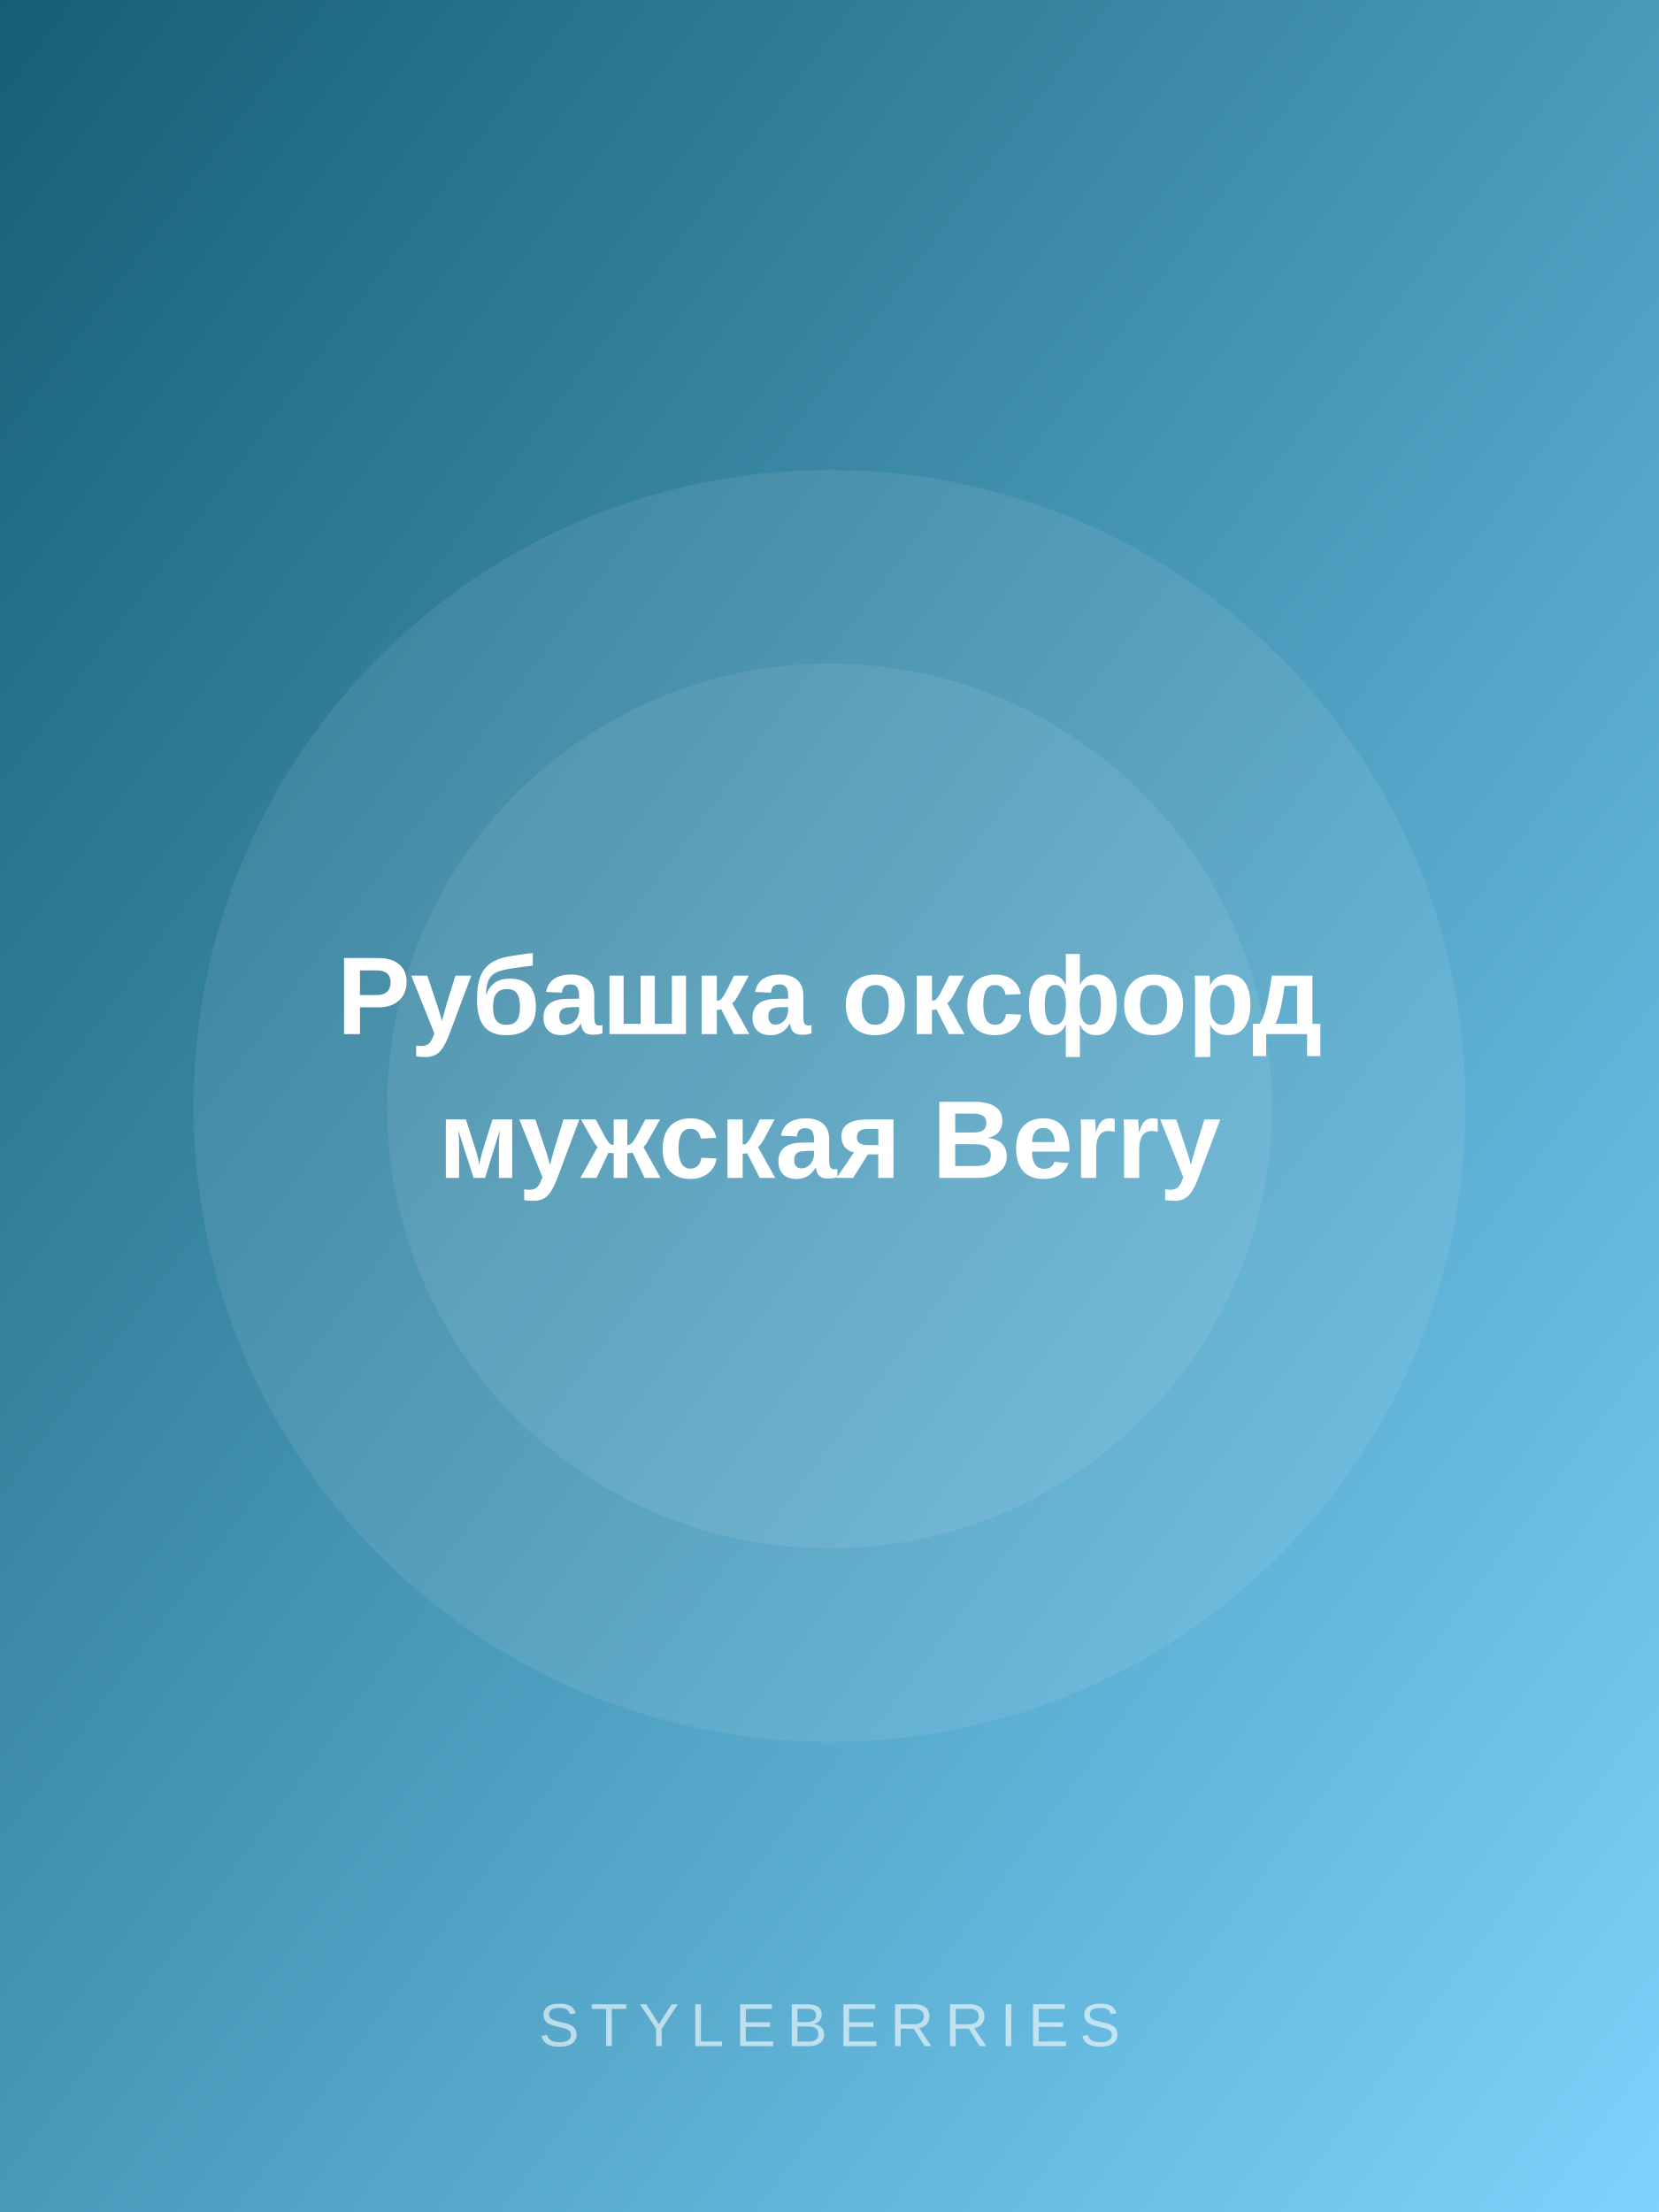
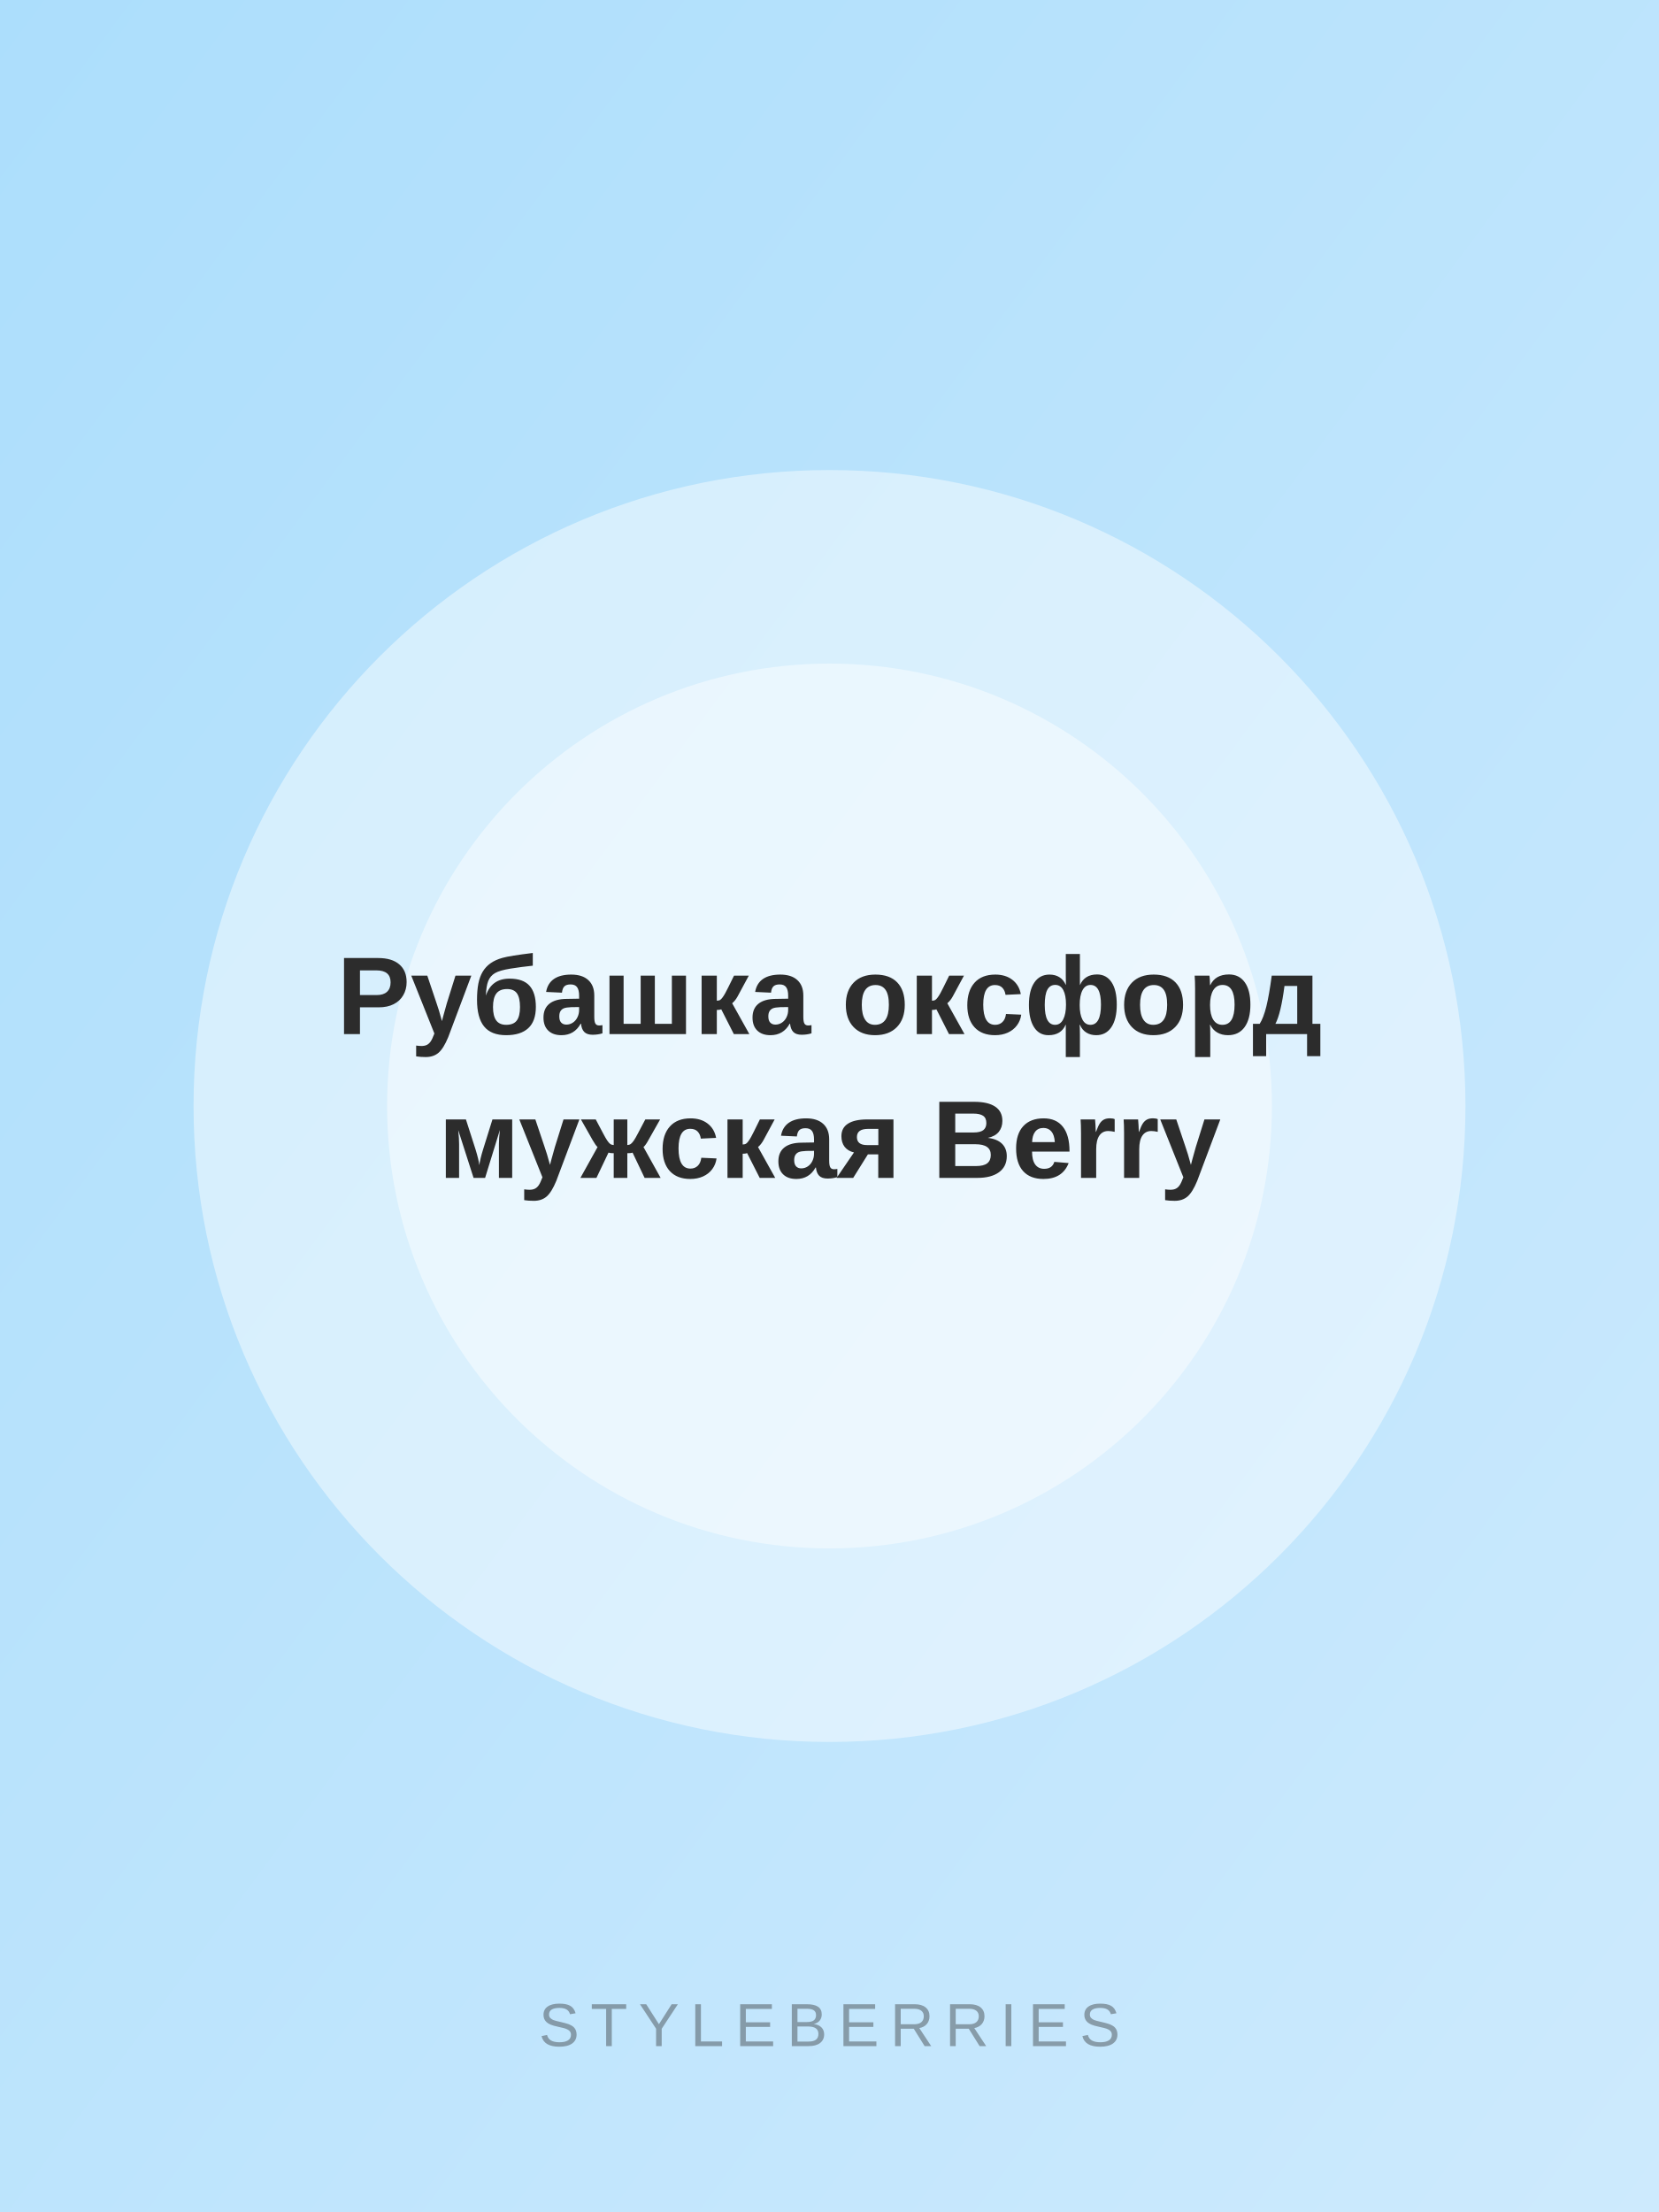
<svg xmlns="http://www.w3.org/2000/svg" width="600" height="800" viewBox="0 0 600 800">
  <defs>
    <linearGradient id="g" x1="0" y1="0" x2="1" y2="1">
-       <stop offset="0" stop-color="#155e75" />
-       <stop offset="1" stop-color="#7dd3fc" />
+       <stop offset="0" stop-color="#acdefc" />
+       <stop offset="1" stop-color="#cdeafd" />
    </linearGradient>
  </defs>
  <rect width="600" height="800" fill="url(#g)" />
-   <circle cx="300" cy="400" r="230" fill="rgba(255,255,255,0.08)" />
-   <circle cx="300" cy="400" r="160" fill="rgba(255,255,255,0.08)" />
-   <text x="300" y="374" font-size="40" text-anchor="middle" fill="#ffffff" font-family="Arial, sans-serif" font-weight="bold">Рубашка оксфорд</text>
-   <text x="300" y="426" font-size="40" text-anchor="middle" fill="#ffffff" font-family="Arial, sans-serif" font-weight="bold">мужская Berry</text>
-   <text x="300" y="740" font-size="22" text-anchor="middle" fill="rgba(255,255,255,0.6)" font-family="Arial, sans-serif" letter-spacing="4">STYLEBERRIES</text>
+   <circle cx="300" cy="400" r="230" fill="rgba(255,255,255,0.45)" />
+   <circle cx="300" cy="400" r="160" fill="rgba(255,255,255,0.45)" />
+   <text x="300" y="374" font-size="40" text-anchor="middle" fill="#2c2c2c" font-family="Arial, sans-serif" font-weight="bold">Рубашка оксфорд</text>
+   <text x="300" y="426" font-size="40" text-anchor="middle" fill="#2c2c2c" font-family="Arial, sans-serif" font-weight="bold">мужская Berry</text>
+   <text x="300" y="740" font-size="22" text-anchor="middle" fill="rgba(44,44,44,0.4)" font-family="Arial, sans-serif" letter-spacing="4">STYLEBERRIES</text>
</svg>
